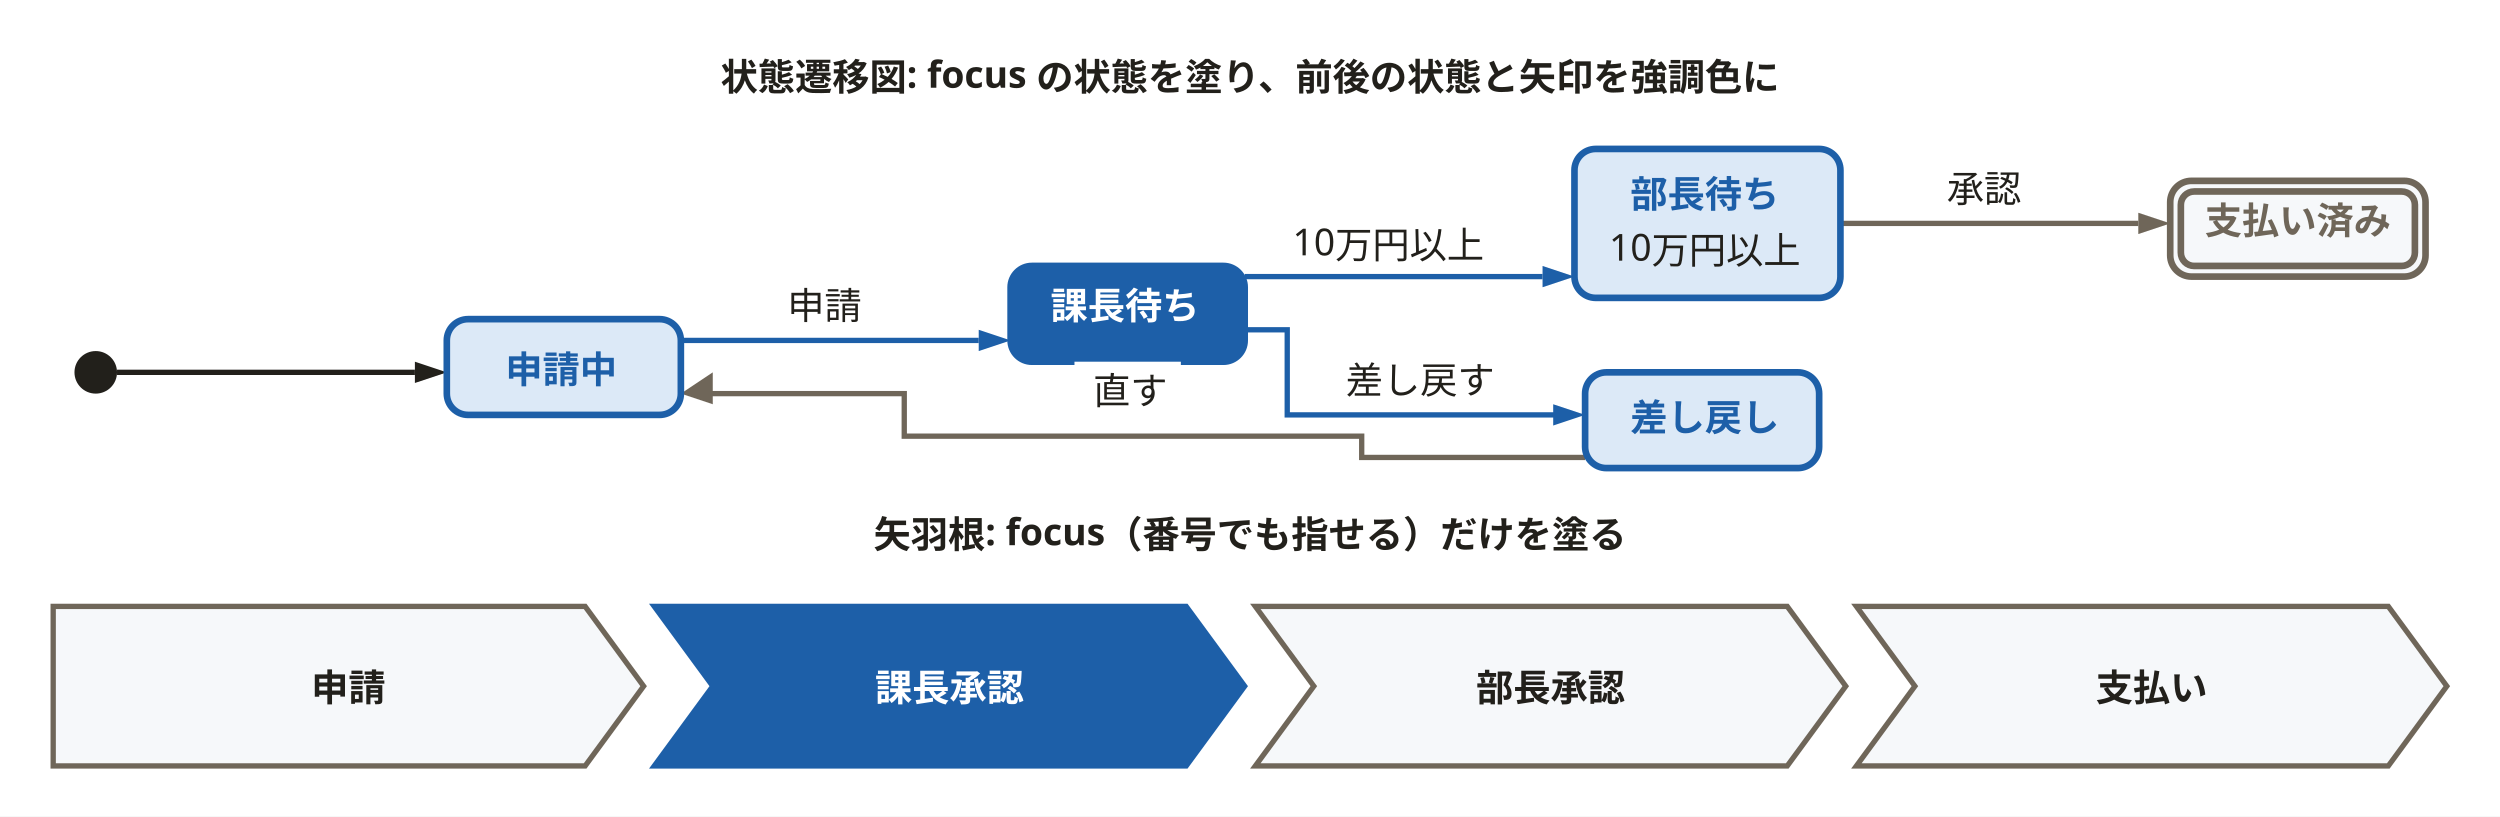
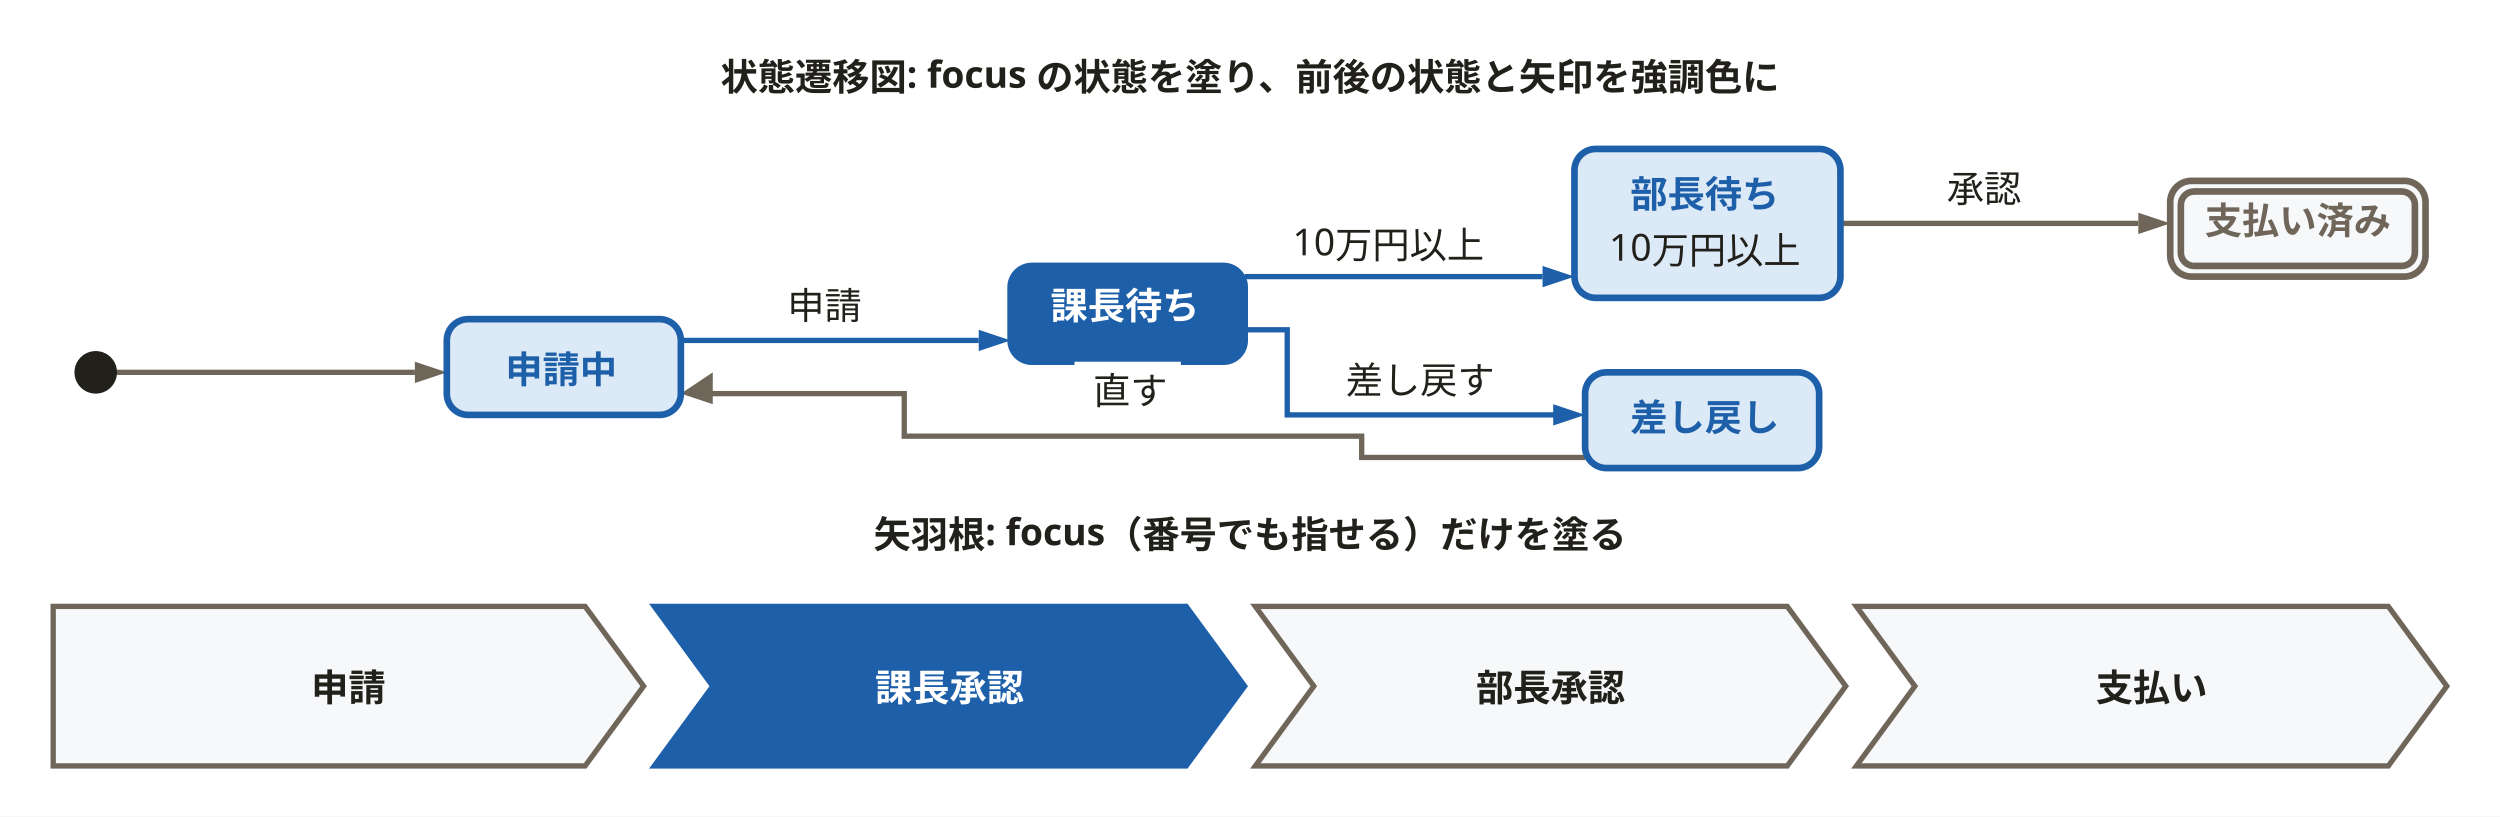
<svg xmlns="http://www.w3.org/2000/svg" width="940" height="307" viewBox="0 0 940 307" role="img" aria-labelledby="svg-title">
  <style>
    text { font-family: 'Hiragino Sans','Hiragino Kaku Gothic ProN','Yu Gothic','YuGothic',Meiryo,'Noto Sans JP',sans-serif; }
    .emoji { font-family: 'Noto Color Emoji','Segoe UI Emoji',sans-serif; }
  </style>
  <rect x="0" y="0" width="940" height="307" fill="#ffffff" />
  <text x="470" y="34" text-anchor="middle" font-size="14" font-weight="700" fill="#22201b">状態遷移図: focus の状態を塗り、前後の状態と矢印を強調色に</text>
  <path d="M256,128 L368,128" fill="none" stroke="#1d5fa8" stroke-width="2" />
  <path d="M380,128 L368,132 L368,124 z" fill="#1d5fa8" />
  <path d="M468,104 L580,104" fill="none" stroke="#1d5fa8" stroke-width="2" />
  <path d="M592,104 L580,108 L580,100 z" fill="#1d5fa8" />
  <path d="M692,84 L804,84" fill="none" stroke="#6f6659" stroke-width="2" />
  <path d="M816,84 L804,88 L804,80 z" fill="#6f6659" />
  <path d="M468,124 L484,124 L484,156 L588,156" fill="none" stroke="#1d5fa8" stroke-width="2" />
  <path d="M596,156 L584,160 L584,152 z" fill="#1d5fa8" />
  <path d="M596,172 L512,172 L512,164 L340,164 L340,148 L264,148" fill="none" stroke="#6f6659" stroke-width="2" />
  <path d="M256,148 L268,140 L268,152 z" fill="#6f6659" />
-   <path d="M44,140 L156,140" fill="none" stroke="#22201b" stroke-width="2" />
-   <path d="M168,140 L156,144 L156,136 z" fill="#22201b" />
+   <path d="M44,140 L156,140" fill="none" stroke="#6f6659" stroke-width="2" />
+   <path d="M168,140 L156,144 L156,136 z" fill="#6f6659" />
  <circle cx="36" cy="140" r="8" fill="#22201b" />
  <rect x="168" y="120" width="88" height="36" rx="8" fill="#dce9f7" stroke="#1d5fa8" stroke-width="2.5" />
  <rect x="380" y="100" width="88" height="36" rx="8" fill="#1d5fa8" stroke="#1d5fa8" stroke-width="2.5" />
  <rect x="592" y="56" width="100" height="56" rx="8" fill="#dce9f7" stroke="#1d5fa8" stroke-width="2.5" />
  <rect x="816" y="68" width="96" height="36" rx="8" fill="#f6f8fa" stroke="#6f6659" stroke-width="2.5" />
  <rect x="820" y="72" width="88" height="28" rx="5" fill="#f6f8fa" stroke="#6f6659" stroke-width="2.5" />
  <rect x="596" y="140" width="88" height="36" rx="8" fill="#dce9f7" stroke="#1d5fa8" stroke-width="2.5" />
  <text x="211" y="144" text-anchor="middle" font-size="14" font-weight="700" fill="#1d5fa8">申請中</text>
  <text x="423" y="120" text-anchor="middle" font-size="14" font-weight="700" fill="#ffffff">課長待ち</text>
  <text x="641" y="78" text-anchor="middle" font-size="14" font-weight="700" fill="#1d5fa8">部長待ち</text>
  <text x="641" y="98" text-anchor="middle" font-size="14" fill="#22201b">10万円以上</text>
  <text x="864" y="88" text-anchor="middle" font-size="14" font-weight="700" fill="#6f6659">支払い済み</text>
  <text x="641" y="162" text-anchor="middle" font-size="14" font-weight="700" fill="#1d5fa8">差し戻し</text>
  <rect x="292" y="104" width="40" height="22" fill="#ffffff" />
  <text x="310" y="120" text-anchor="middle" font-size="14" fill="#22201b">申請</text>
  <rect x="480" y="80" width="84" height="22" fill="#ffffff" />
  <text x="522" y="96" text-anchor="middle" font-size="14" fill="#22201b">10万円以上</text>
  <rect x="728" y="60" width="40" height="22" fill="#ffffff" />
  <text x="746" y="76" text-anchor="middle" font-size="14" fill="#22201b">承認</text>
  <rect x="500" y="132" width="68" height="22" fill="#ffffff" />
  <text x="534" y="148" text-anchor="middle" font-size="14" fill="#22201b">差し戻す</text>
  <rect x="404" y="136" width="40" height="22" fill="#ffffff" />
  <text x="425" y="152" text-anchor="middle" font-size="14" fill="#22201b">直す</text>
  <text x="470" y="206" text-anchor="middle" font-size="14" font-weight="700" fill="#22201b">矢羽根: focus（番号でも指せる）だけを塗る</text>
  <polygon points="20,228 220,228 242,258 220,288 20,288" fill="#f6f8fa" stroke="#6f6659" stroke-width="2" />
  <polygon points="246,228 446,228 468,258 446,288 246,288 268,258" fill="#1d5fa8" stroke="#1d5fa8" stroke-width="2" />
  <polygon points="472,228 672,228 694,258 672,288 472,288 494,258" fill="#f6f8fa" stroke="#6f6659" stroke-width="2" />
  <polygon points="698,228 898,228 920,258 898,288 698,288 720,258" fill="#f6f8fa" stroke="#6f6659" stroke-width="2" />
  <text x="131" y="263.6" text-anchor="middle" font-size="14" font-weight="700" fill="#22201b">申請</text>
  <text x="357" y="263.6" text-anchor="middle" font-size="14" font-weight="700" fill="#ffffff">課長承認</text>
  <text x="583" y="263.6" text-anchor="middle" font-size="14" font-weight="700" fill="#22201b">部長承認</text>
  <text x="809" y="263.6" text-anchor="middle" font-size="14" font-weight="700" fill="#22201b">支払い</text>
</svg>
